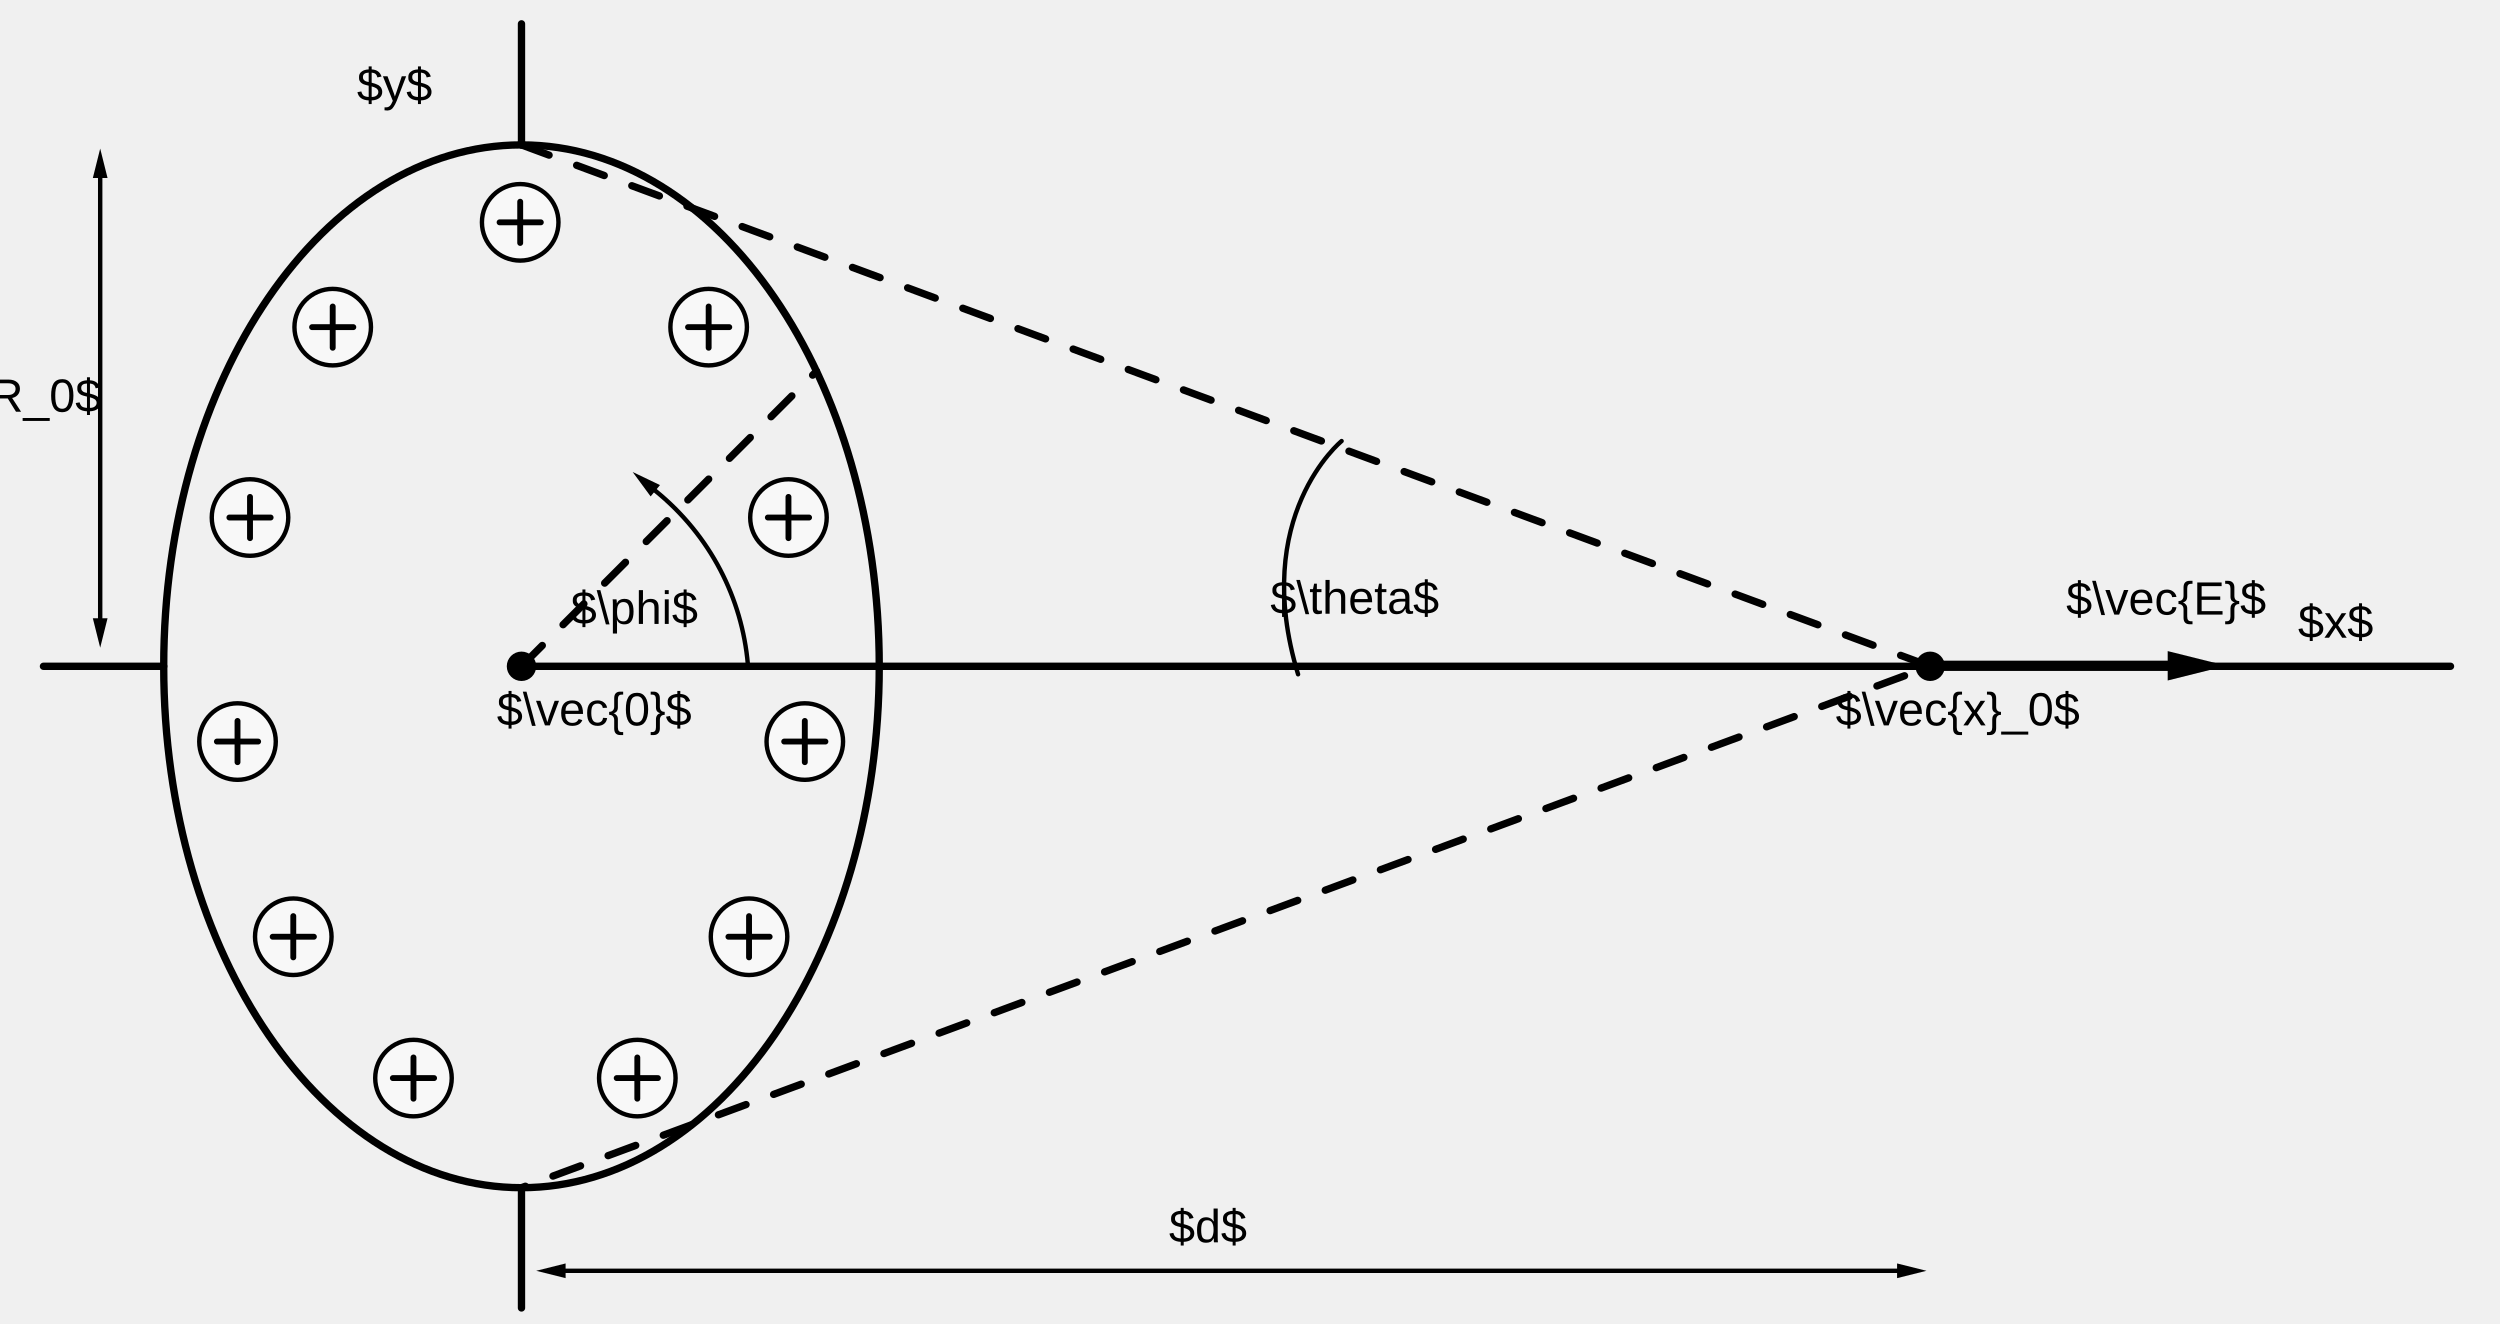
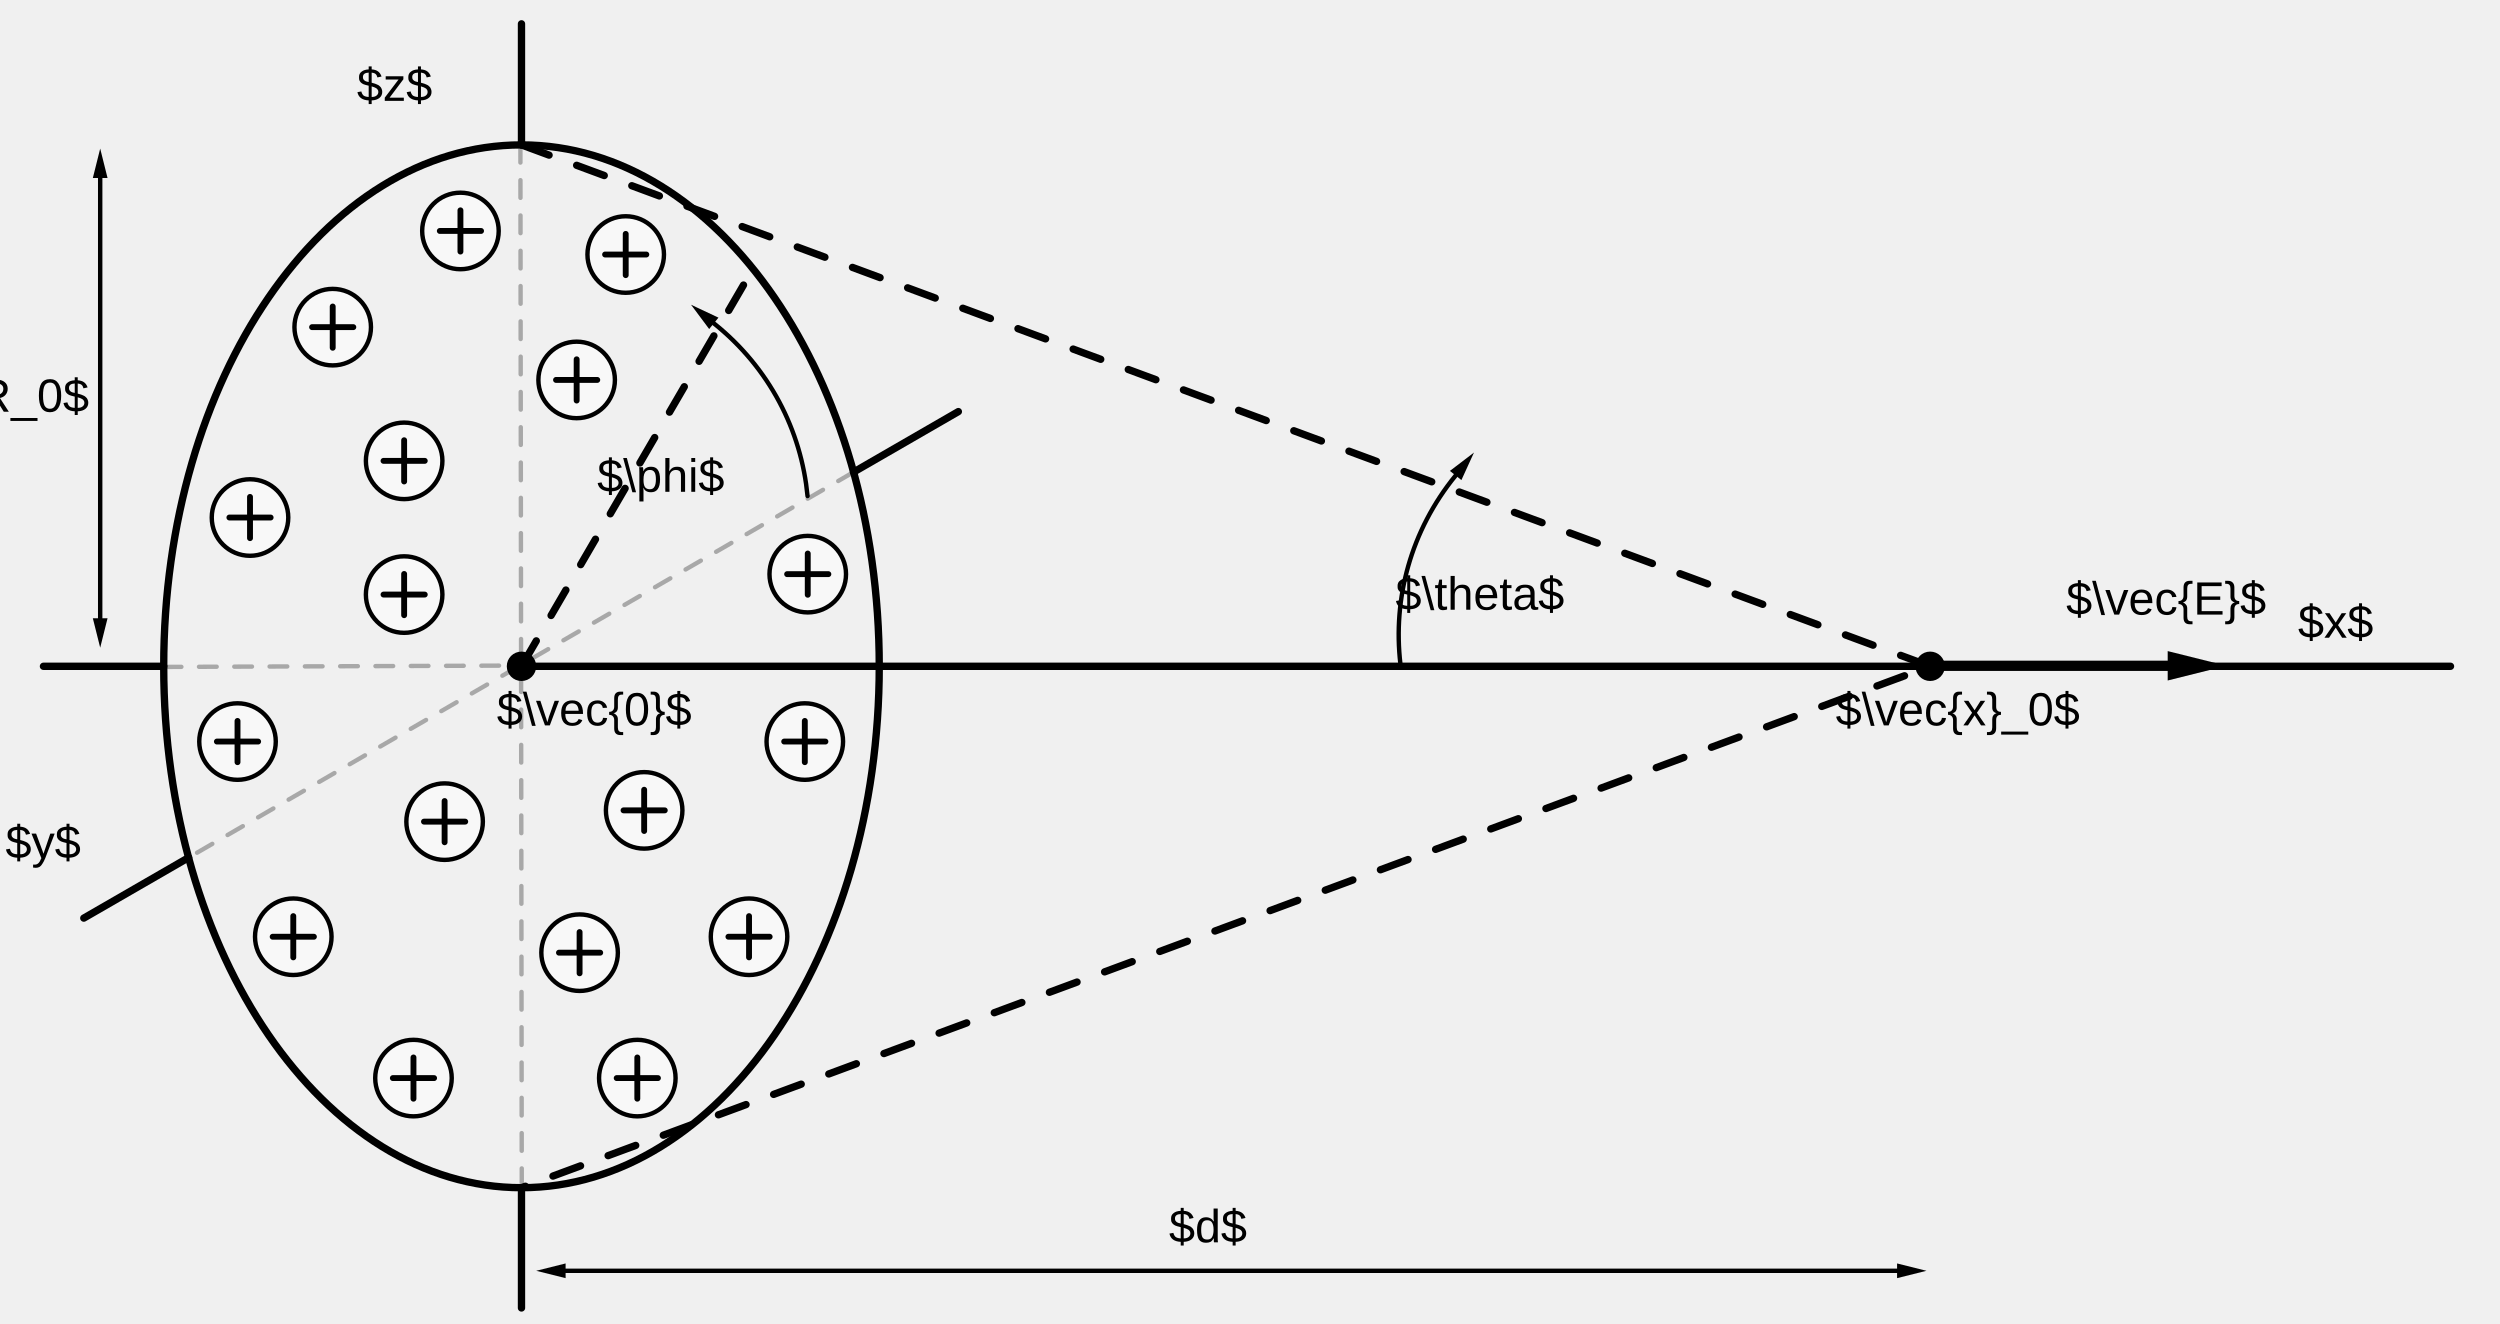
<svg xmlns="http://www.w3.org/2000/svg" width="170mm" height="90mm" viewBox="0 0 170 90" version="1.1" id="svg16750">
  <defs id="defs16747" />
  <g id="layer1">
    <path style="fill:none;stroke:#000000;stroke-width:0.5;stroke-linecap:round;stroke-linejoin:round" d="M 166.634,45.308 H 35.712" id="path519" />
    <circle style="fill:#000000;fill-opacity:1;stroke:#000000;stroke-width:0.5;stroke-linecap:round;stroke-linejoin:round" id="path536" cx="35.461" cy="45.308" r="0.75" />
    <text xml:space="preserve" style="font-size:3.175px;line-height:0px;font-family:'DIN Condensed';-inkscape-font-specification:'DIN Condensed, ';text-align:end;text-anchor:end;fill:#000000;fill-opacity:1;stroke:none;stroke-width:0.3;stroke-linecap:square;stroke-linejoin:miter;stroke-dasharray:none" x="33.519" y="6.86" id="text3383">
-       <tspan id="tspan3381" style="font-style:normal;font-variant:normal;font-weight:normal;font-stretch:normal;font-family:arial;-inkscape-font-specification:arial;stroke-width:0.3" x="33.519" y="6.86">$y$</tspan>
+       <tspan id="tspan3381" style="font-style:normal;font-variant:normal;font-weight:normal;font-stretch:normal;font-family:arial;-inkscape-font-specification:arial;stroke-width:0.3" x="33.519" y="6.86">$z$</tspan>
+     </text>
+     <text xml:space="preserve" style="font-size:3.175px;line-height:0px;font-family:'DIN Condensed';-inkscape-font-specification:'DIN Condensed, ';text-align:end;text-anchor:end;fill:#000000;fill-opacity:1;stroke:none;stroke-width:0.3;stroke-linecap:square;stroke-linejoin:miter;stroke-dasharray:none" x="9.622" y="58.353" id="text3383-39">
+       <tspan id="tspan3381-9" style="font-style:normal;font-variant:normal;font-weight:normal;font-stretch:normal;font-family:arial;-inkscape-font-specification:arial;stroke-width:0.3" x="9.622" y="58.353">$y$</tspan>
    </text>
    <text xml:space="preserve" style="font-size:3.175px;line-height:0px;font-family:'DIN Condensed';-inkscape-font-specification:'DIN Condensed, ';text-align:end;text-anchor:end;fill:#000000;fill-opacity:1;stroke:none;stroke-width:0.3;stroke-linecap:square;stroke-linejoin:miter;stroke-dasharray:none" x="165.51" y="43.366" id="text3383-3">
      <tspan id="tspan3381-5" style="font-style:normal;font-variant:normal;font-weight:normal;font-stretch:normal;font-family:arial;-inkscape-font-specification:arial;stroke-width:0.3" x="165.51" y="43.366">$x$</tspan>
    </text>
    <text xml:space="preserve" style="font-size:3.175px;line-height:0px;font-family:'DIN Condensed';-inkscape-font-specification:'DIN Condensed, ';text-align:end;text-anchor:end;fill:#000000;fill-opacity:1;stroke:none;stroke-width:0.3;stroke-linecap:square;stroke-linejoin:miter;stroke-dasharray:none" x="88.915" y="84.477" id="text3383-8">
      <tspan id="tspan3381-4" style="font-style:normal;font-variant:normal;font-weight:normal;font-stretch:normal;font-family:arial;-inkscape-font-specification:arial;stroke-width:0.3" x="88.915" y="84.477">$d$</tspan>
    </text>
-     <text xml:space="preserve" style="font-size:3.175px;line-height:0px;font-family:'DIN Condensed';-inkscape-font-specification:'DIN Condensed, ';text-align:end;text-anchor:end;fill:#000000;fill-opacity:1;stroke:none;stroke-width:0.3;stroke-linecap:square;stroke-linejoin:miter;stroke-dasharray:none" x="11.009" y="27.998" id="text3383-8-6">
-       <tspan id="tspan3381-4-6" style="font-style:normal;font-variant:normal;font-weight:normal;font-stretch:normal;font-family:arial;-inkscape-font-specification:arial;stroke-width:0.3" x="11.009" y="27.998">$R_0$</tspan>
+     <text xml:space="preserve" style="font-size:3.175px;line-height:0px;font-family:'DIN Condensed';-inkscape-font-specification:'DIN Condensed, ';text-align:end;text-anchor:end;fill:#000000;fill-opacity:1;stroke:none;stroke-width:0.3;stroke-linecap:square;stroke-linejoin:miter;stroke-dasharray:none" x="10.177" y="27.998" id="text3383-8-6">
+       <tspan id="tspan3381-4-6" style="font-style:normal;font-variant:normal;font-weight:normal;font-stretch:normal;font-family:arial;-inkscape-font-specification:arial;stroke-width:0.3" x="10.177" y="27.998">$R_0$</tspan>
    </text>
    <text xml:space="preserve" style="font-size:3.175px;line-height:0px;font-family:'DIN Condensed';-inkscape-font-specification:'DIN Condensed, ';text-align:end;text-anchor:end;fill:#000000;fill-opacity:1;stroke:none;stroke-width:0.3;stroke-linecap:square;stroke-linejoin:miter;stroke-dasharray:none" x="158.217" y="41.791" id="text3383-8-7">
      <tspan id="tspan3381-4-2" style="font-style:normal;font-variant:normal;font-weight:normal;font-stretch:normal;font-family:arial;-inkscape-font-specification:arial;stroke-width:0.3" x="158.217" y="41.791">$\vec{E}$</tspan>
    </text>
    <path style="fill:#000000;fill-opacity:1;stroke:#000000;stroke-width:0.3;stroke-linecap:round;stroke-linejoin:round;stroke-dasharray:none" d="m 38.461,86.414 h 90.541" id="path3522" />
    <path style="fill:#000000;fill-opacity:1;stroke:none;stroke-width:0.5;stroke-linecap:square;stroke-linejoin:miter;stroke-dasharray:none" d="m 38.461,85.914 -2,0.5 2,0.5 z" id="path3524" />
    <path style="fill:#000000;fill-opacity:1;stroke:none;stroke-width:0.5;stroke-linecap:square;stroke-linejoin:miter;stroke-dasharray:none" d="m 7.313,12.103 -0.5,-2 -0.5,2 z" id="path3524-7" />
    <path style="fill:#000000;fill-opacity:1;stroke:none;stroke-width:0.5;stroke-linecap:square;stroke-linejoin:miter;stroke-dasharray:none" d="m 129.001,85.914 2,0.5 -2,0.5 z" id="path3526" />
    <g id="g12777" transform="translate(0.9882544,10.43294)">
      <circle style="fill:#ffffff;fill-opacity:0.5;stroke:#000000;stroke-width:0.3;stroke-linecap:round;stroke-linejoin:round;stroke-miterlimit:4;stroke-dasharray:none;stroke-dashoffset:0;stroke-opacity:1;paint-order:normal" id="circle12771" cx="42.349" cy="62.877" r="2.602" />
      <path style="fill:none;stroke:#000000;stroke-width:0.4;stroke-linecap:round;stroke-linejoin:round;stroke-miterlimit:4;stroke-dasharray:none;stroke-opacity:1" d="m 40.947,62.877 h 2.804" id="path12773" />
      <path style="fill:none;stroke:#000000;stroke-width:0.4;stroke-linecap:round;stroke-linejoin:round;stroke-miterlimit:4;stroke-dasharray:none;stroke-opacity:1" d="m 42.349,61.475 v 2.804" id="path12775" />
    </g>
    <text xml:space="preserve" style="font-size:3.175px;line-height:0px;font-family:'DIN Condensed';-inkscape-font-specification:'DIN Condensed, ';text-align:end;text-anchor:end;fill:#000000;fill-opacity:1;stroke:none;stroke-width:0.3;stroke-linecap:square;stroke-linejoin:miter;stroke-dasharray:none" x="51.153" y="49.328" id="text12884">
      <tspan id="tspan12882" style="font-style:normal;font-variant:normal;font-weight:normal;font-stretch:normal;font-family:arial;-inkscape-font-specification:arial;stroke-width:0.3" x="51.153" y="49.328">$\vec{0}$</tspan>
    </text>
-     <text xml:space="preserve" style="font-size:3.175px;line-height:0px;font-family:'DIN Condensed';-inkscape-font-specification:'DIN Condensed, ';text-align:end;text-anchor:end;fill:#000000;fill-opacity:1;stroke:none;stroke-width:0.3;stroke-linecap:square;stroke-linejoin:miter;stroke-dasharray:none" x="51.584" y="42.426" id="text12884-5">
-       <tspan id="tspan12882-0" style="font-style:normal;font-variant:normal;font-weight:normal;font-stretch:normal;font-family:arial;-inkscape-font-specification:arial;stroke-width:0.3" x="51.584" y="42.426">$\phi$</tspan>
+     <text xml:space="preserve" style="font-size:3.175px;line-height:0px;font-family:'DIN Condensed';-inkscape-font-specification:'DIN Condensed, ';text-align:end;text-anchor:end;fill:#000000;fill-opacity:1;stroke:none;stroke-width:0.3;stroke-linecap:square;stroke-linejoin:miter;stroke-dasharray:none" x="53.386" y="33.442" id="text12884-5">
+       <tspan id="tspan12882-0" style="font-style:normal;font-variant:normal;font-weight:normal;font-stretch:normal;font-family:arial;-inkscape-font-specification:arial;stroke-width:0.3" x="53.386" y="33.442">$\phi$</tspan>
    </text>
    <ellipse style="fill:none;stroke:#000000;stroke-width:0.5;stroke-linecap:round;stroke-dasharray:none;stroke-opacity:1" id="path15378" cx="35.461" cy="45.308" rx="24.328" ry="35.455" />
    <path style="fill:none;stroke:#000000;stroke-width:0.5;stroke-linecap:round;stroke-dasharray:none;stroke-opacity:1" d="M 11.133,45.308 H 2.956" id="path15693" />
    <path style="fill:none;stroke:#000000;stroke-width:0.5;stroke-linecap:round;stroke-dasharray:none;stroke-opacity:1" d="m 35.461,80.764 v 8.177" id="path15693-0" />
    <path style="fill:none;stroke:#000000;stroke-width:0.5;stroke-linecap:round;stroke-dasharray:none;stroke-opacity:1" d="M 35.461,1.621 V 9.853" id="path15717" />
+     <path style="fill:none;stroke:#000000;stroke-width:0.5;stroke-linecap:round;stroke-dasharray:none;stroke-opacity:1" d="M 5.699,62.431 12.829,58.315" id="path15717-5" />
+     <path style="fill:none;stroke:#000000;stroke-width:0.5;stroke-linecap:round;stroke-dasharray:none;stroke-opacity:1" d="m 58.039,32.105 7.129,-4.116" id="path15717-5-4" />
    <g id="g15725" transform="translate(-14.23292,10.43294)">
      <circle style="fill:#ffffff;fill-opacity:0.5;stroke:#000000;stroke-width:0.3;stroke-linecap:round;stroke-linejoin:round;stroke-miterlimit:4;stroke-dasharray:none;stroke-dashoffset:0;stroke-opacity:1;paint-order:normal" id="circle15719" cx="42.349" cy="62.877" r="2.602" />
      <path style="fill:none;stroke:#000000;stroke-width:0.4;stroke-linecap:round;stroke-linejoin:round;stroke-miterlimit:4;stroke-dasharray:none;stroke-opacity:1" d="m 40.947,62.877 h 2.804" id="path15721" />
      <path style="fill:none;stroke:#000000;stroke-width:0.4;stroke-linecap:round;stroke-linejoin:round;stroke-miterlimit:4;stroke-dasharray:none;stroke-opacity:1" d="m 42.349,61.475 v 2.804" id="path15723" />
    </g>
    <g id="g15733" transform="translate(-22.40581,0.821615)">
      <circle style="fill:#ffffff;fill-opacity:0.5;stroke:#000000;stroke-width:0.3;stroke-linecap:round;stroke-linejoin:round;stroke-miterlimit:4;stroke-dasharray:none;stroke-dashoffset:0;stroke-opacity:1;paint-order:normal" id="circle15727" cx="42.349" cy="62.877" r="2.602" />
      <path style="fill:none;stroke:#000000;stroke-width:0.4;stroke-linecap:round;stroke-linejoin:round;stroke-miterlimit:4;stroke-dasharray:none;stroke-opacity:1" d="m 40.947,62.877 h 2.804" id="path15729" />
      <path style="fill:none;stroke:#000000;stroke-width:0.4;stroke-linecap:round;stroke-linejoin:round;stroke-miterlimit:4;stroke-dasharray:none;stroke-opacity:1" d="m 42.349,61.475 v 2.804" id="path15731" />
    </g>
    <g id="g15741" transform="translate(8.585807,0.821615)">
      <circle style="fill:#ffffff;fill-opacity:0.5;stroke:#000000;stroke-width:0.3;stroke-linecap:round;stroke-linejoin:round;stroke-miterlimit:4;stroke-dasharray:none;stroke-dashoffset:0;stroke-opacity:1;paint-order:normal" id="circle15735" cx="42.349" cy="62.877" r="2.602" />
      <path style="fill:none;stroke:#000000;stroke-width:0.4;stroke-linecap:round;stroke-linejoin:round;stroke-miterlimit:4;stroke-dasharray:none;stroke-opacity:1" d="m 40.947,62.877 h 2.804" id="path15737" />
      <path style="fill:none;stroke:#000000;stroke-width:0.4;stroke-linecap:round;stroke-linejoin:round;stroke-miterlimit:4;stroke-dasharray:none;stroke-opacity:1" d="m 42.349,61.475 v 2.804" id="path15739" />
    </g>
    <g id="g15749" transform="translate(-26.19804,-12.45117)">
      <circle style="fill:#ffffff;fill-opacity:0.5;stroke:#000000;stroke-width:0.3;stroke-linecap:round;stroke-linejoin:round;stroke-miterlimit:4;stroke-dasharray:none;stroke-dashoffset:0;stroke-opacity:1;paint-order:normal" id="circle15743" cx="42.349" cy="62.877" r="2.602" />
      <path style="fill:none;stroke:#000000;stroke-width:0.4;stroke-linecap:round;stroke-linejoin:round;stroke-miterlimit:4;stroke-dasharray:none;stroke-opacity:1" d="m 40.947,62.877 h 2.804" id="path15745" />
      <path style="fill:none;stroke:#000000;stroke-width:0.4;stroke-linecap:round;stroke-linejoin:round;stroke-miterlimit:4;stroke-dasharray:none;stroke-opacity:1" d="m 42.349,61.475 v 2.804" id="path15747" />
    </g>
    <g id="g15757" transform="translate(12.37803,-12.45117)">
      <circle style="fill:#ffffff;fill-opacity:0.5;stroke:#000000;stroke-width:0.3;stroke-linecap:round;stroke-linejoin:round;stroke-miterlimit:4;stroke-dasharray:none;stroke-dashoffset:0;stroke-opacity:1;paint-order:normal" id="circle15751" cx="42.349" cy="62.877" r="2.602" />
      <path style="fill:none;stroke:#000000;stroke-width:0.4;stroke-linecap:round;stroke-linejoin:round;stroke-miterlimit:4;stroke-dasharray:none;stroke-opacity:1" d="m 40.947,62.877 h 2.804" id="path15753" />
      <path style="fill:none;stroke:#000000;stroke-width:0.4;stroke-linecap:round;stroke-linejoin:round;stroke-miterlimit:4;stroke-dasharray:none;stroke-opacity:1" d="m 42.349,61.475 v 2.804" id="path15755" />
    </g>
-     <g id="g15765" transform="translate(11.26652,-27.68544)">
+     <g id="g15765" transform="translate(-11.03923,-47.17214)">
      <circle style="fill:#ffffff;fill-opacity:0.5;stroke:#000000;stroke-width:0.3;stroke-linecap:round;stroke-linejoin:round;stroke-miterlimit:4;stroke-dasharray:none;stroke-dashoffset:0;stroke-opacity:1;paint-order:normal" id="circle15759" cx="42.349" cy="62.877" r="2.602" />
      <path style="fill:none;stroke:#000000;stroke-width:0.4;stroke-linecap:round;stroke-linejoin:round;stroke-miterlimit:4;stroke-dasharray:none;stroke-opacity:1" d="m 40.947,62.877 h 2.804" id="path15761" />
      <path style="fill:none;stroke:#000000;stroke-width:0.4;stroke-linecap:round;stroke-linejoin:round;stroke-miterlimit:4;stroke-dasharray:none;stroke-opacity:1" d="m 42.349,61.475 v 2.804" id="path15763" />
    </g>
    <g id="g15773" transform="translate(-25.34805,-27.68544)">
      <circle style="fill:#ffffff;fill-opacity:0.5;stroke:#000000;stroke-width:0.3;stroke-linecap:round;stroke-linejoin:round;stroke-miterlimit:4;stroke-dasharray:none;stroke-dashoffset:0;stroke-opacity:1;paint-order:normal" id="circle15767" cx="42.349" cy="62.877" r="2.602" />
      <path style="fill:none;stroke:#000000;stroke-width:0.4;stroke-linecap:round;stroke-linejoin:round;stroke-miterlimit:4;stroke-dasharray:none;stroke-opacity:1" d="m 40.947,62.877 h 2.804" id="path15769" />
      <path style="fill:none;stroke:#000000;stroke-width:0.4;stroke-linecap:round;stroke-linejoin:round;stroke-miterlimit:4;stroke-dasharray:none;stroke-opacity:1" d="m 42.349,61.475 v 2.804" id="path15771" />
    </g>
    <g id="g15781" transform="translate(-19.7251,-40.63131)">
      <circle style="fill:#ffffff;fill-opacity:0.5;stroke:#000000;stroke-width:0.3;stroke-linecap:round;stroke-linejoin:round;stroke-miterlimit:4;stroke-dasharray:none;stroke-dashoffset:0;stroke-opacity:1;paint-order:normal" id="circle15775" cx="42.349" cy="62.877" r="2.602" />
      <path style="fill:none;stroke:#000000;stroke-width:0.4;stroke-linecap:round;stroke-linejoin:round;stroke-miterlimit:4;stroke-dasharray:none;stroke-opacity:1" d="m 40.947,62.877 h 2.804" id="path15777" />
      <path style="fill:none;stroke:#000000;stroke-width:0.4;stroke-linecap:round;stroke-linejoin:round;stroke-miterlimit:4;stroke-dasharray:none;stroke-opacity:1" d="m 42.349,61.475 v 2.804" id="path15779" />
    </g>
-     <g id="g15789" transform="translate(5.839714,-40.63131)">
+     <g id="g15789" transform="translate(0.1993033,-45.56993)">
      <circle style="fill:#ffffff;fill-opacity:0.5;stroke:#000000;stroke-width:0.3;stroke-linecap:round;stroke-linejoin:round;stroke-miterlimit:4;stroke-dasharray:none;stroke-dashoffset:0;stroke-opacity:1;paint-order:normal" id="circle15783" cx="42.349" cy="62.877" r="2.602" />
      <path style="fill:none;stroke:#000000;stroke-width:0.4;stroke-linecap:round;stroke-linejoin:round;stroke-miterlimit:4;stroke-dasharray:none;stroke-opacity:1" d="m 40.947,62.877 h 2.804" id="path15785" />
      <path style="fill:none;stroke:#000000;stroke-width:0.4;stroke-linecap:round;stroke-linejoin:round;stroke-miterlimit:4;stroke-dasharray:none;stroke-opacity:1" d="m 42.349,61.475 v 2.804" id="path15787" />
-     </g>
-     <g id="g15797" transform="translate(-6.975385,-47.75807)">
-       <circle style="fill:#ffffff;fill-opacity:0.5;stroke:#000000;stroke-width:0.3;stroke-linecap:round;stroke-linejoin:round;stroke-miterlimit:4;stroke-dasharray:none;stroke-dashoffset:0;stroke-opacity:1;paint-order:normal" id="circle15791" cx="42.349" cy="62.877" r="2.602" />
-       <path style="fill:none;stroke:#000000;stroke-width:0.4;stroke-linecap:round;stroke-linejoin:round;stroke-miterlimit:4;stroke-dasharray:none;stroke-opacity:1" d="m 40.947,62.877 h 2.804" id="path15793" />
-       <path style="fill:none;stroke:#000000;stroke-width:0.4;stroke-linecap:round;stroke-linejoin:round;stroke-miterlimit:4;stroke-dasharray:none;stroke-opacity:1" d="m 42.349,61.475 v 2.804" id="path15795" />
    </g>
    <path style="fill:none;stroke:#000000;stroke-width:0.5;stroke-linecap:round;stroke-dasharray:2, 2;stroke-dashoffset:0;stroke-opacity:1" d="M 35.461,9.853 131.251,45.308 35.461,80.764" id="path15888" />
    <circle style="fill:#000000;fill-opacity:1;stroke:#000000;stroke-width:0.5;stroke-linecap:round;stroke-linejoin:round" id="circle15896" cx="131.251" cy="45.308" r="0.75" />
    <path style="fill:#000000;fill-opacity:1;stroke:none;stroke-width:0.5;stroke-linecap:square;stroke-linejoin:miter;stroke-dasharray:none" d="m 147.403,44.274 4,1 -4,1 z" id="path15904" />
    <path style="fill:#000000;fill-opacity:1;stroke:#000000;stroke-width:0.7;stroke-linecap:round;stroke-linejoin:miter;stroke-dasharray:none;stroke-opacity:1" d="M 147.403,45.274 H 132.058" id="path15906" />
-     <path style="fill:none;stroke:#000000;stroke-width:0.3;stroke-linecap:round;stroke-dasharray:none;stroke-dashoffset:0;stroke-opacity:1" d="m 91.229,29.992 c 0,0 -6.24,5.082 -2.96,15.861" id="path16019" />
-     <text xml:space="preserve" style="font-size:3.175px;line-height:0px;font-family:'DIN Condensed';-inkscape-font-specification:'DIN Condensed, ';text-align:end;text-anchor:end;fill:#000000;fill-opacity:1;stroke:none;stroke-width:0.3;stroke-linecap:square;stroke-linejoin:miter;stroke-dasharray:none" x="101.983" y="41.735" id="text16109">
-       <tspan id="tspan16107" style="font-style:normal;font-variant:normal;font-weight:normal;font-stretch:normal;font-family:arial;-inkscape-font-specification:arial;stroke-width:0.3" x="101.983" y="41.735">$\theta$</tspan>
+     <text xml:space="preserve" style="font-size:3.175px;line-height:0px;font-family:'DIN Condensed';-inkscape-font-specification:'DIN Condensed, ';text-align:end;text-anchor:end;fill:#000000;fill-opacity:1;stroke:none;stroke-width:0.3;stroke-linecap:square;stroke-linejoin:miter;stroke-dasharray:none" x="110.496" y="41.459" id="text16109">
+       <tspan id="tspan16107" style="font-style:normal;font-variant:normal;font-weight:normal;font-stretch:normal;font-family:arial;-inkscape-font-specification:arial;stroke-width:0.3" x="110.496" y="41.459">$\theta$</tspan>
    </text>
    <text xml:space="preserve" style="font-size:3.175px;line-height:0px;font-family:'DIN Condensed';-inkscape-font-specification:'DIN Condensed, ';text-align:end;text-anchor:end;fill:#000000;fill-opacity:1;stroke:none;stroke-width:0.3;stroke-linecap:square;stroke-linejoin:miter;stroke-dasharray:none" x="145.55" y="49.328" id="text16231">
      <tspan id="tspan16229" style="font-style:normal;font-variant:normal;font-weight:normal;font-stretch:normal;font-family:arial;-inkscape-font-specification:arial;stroke-width:0.3" x="145.55" y="49.328">$\vec{x}_0$</tspan>
    </text>
    <path style="fill:#000000;fill-opacity:1;stroke:none;stroke-width:0.5;stroke-linecap:square;stroke-linejoin:miter;stroke-dasharray:none" d="m 7.313,42.043 -0.5,2 -0.5,-2 z" id="path16340" />
    <path style="fill:none;stroke:#000000;stroke-width:0.3;stroke-linecap:round;stroke-dasharray:none;stroke-dashoffset:0;stroke-opacity:1" d="M 6.813,12.103 V 42.043" id="path16342" />
-     <g id="g17909" transform="rotate(-13.98373,48.52398,32.50004)">
+     <g id="g17909" transform="rotate(-14.37588,5.270143,11.04412)">
      <path style="fill:#000000;fill-opacity:1;stroke:none;stroke-width:0.5;stroke-linecap:square;stroke-linejoin:miter;stroke-dasharray:none" d="m 44.065,32.684 -0.784,-1.907 1.589,1.313 z" id="path3524-1" />
      <path style="fill:none;stroke:#000000;stroke-width:0.3;stroke-linecap:round" d="m 44.468,32.387 c 2.92,3.874 3.951,8.542 3.258,12.959" id="path17458" />
    </g>
-     <path style="fill:none;stroke:#000000;stroke-width:0.5;stroke-linecap:round;stroke-dasharray:2,2;stroke-dashoffset:0" d="M 35.461,45.308 55.521,25.248" id="path17540" />
+     <g id="g17909-6" transform="matrix(-0.9992568,-0.03854781,-0.03854781,0.9992568,144.6674,1.685531)">
+       <path style="fill:#000000;fill-opacity:1;stroke:none;stroke-width:0.5;stroke-linecap:square;stroke-linejoin:miter;stroke-dasharray:none" d="m 44.065,32.684 -0.784,-1.907 1.589,1.313 z" id="path3524-1-5" />
+       <path style="fill:none;stroke:#000000;stroke-width:0.3;stroke-linecap:round" d="m 44.468,32.387 c 2.92,3.874 3.951,8.542 3.258,12.959" id="path17458-5" />
+     </g>
+     <path style="fill:none;stroke:#000000;stroke-width:0.5;stroke-linecap:round;stroke-dasharray:2, 2;stroke-dashoffset:0" d="M 35.461,45.308 51.203,18.276" id="path17540" />
+     <path style="fill:none;stroke:#000000;stroke-width:0.3;stroke-linecap:round;stroke-dasharray:1.2,1.2;stroke-opacity:0.3;stroke-dashoffset:0" d="M 58.039,32.105 12.829,58.315" id="path705" />
+     <path style="fill:none;stroke:#000000;stroke-width:0.3;stroke-linecap:round;stroke-dasharray:1.2,1.2;stroke-opacity:0.3;stroke-dashoffset:0" d="m 35.387,9.853 0.093,70.903" id="path1616" />
+     <g id="g1636" transform="translate(12.57803,-23.83526)">
+       <circle style="fill:#ffffff;fill-opacity:0.5;stroke:#000000;stroke-width:0.3;stroke-linecap:round;stroke-linejoin:round;stroke-miterlimit:4;stroke-dasharray:none;stroke-dashoffset:0;stroke-opacity:1;paint-order:normal" id="circle1630" cx="42.349" cy="62.877" r="2.602" />
+       <path style="fill:none;stroke:#000000;stroke-width:0.4;stroke-linecap:round;stroke-linejoin:round;stroke-miterlimit:4;stroke-dasharray:none;stroke-opacity:1" d="m 40.947,62.877 h 2.804" id="path1632" />
+       <path style="fill:none;stroke:#000000;stroke-width:0.4;stroke-linecap:round;stroke-linejoin:round;stroke-miterlimit:4;stroke-dasharray:none;stroke-opacity:1" d="m 42.349,61.475 v 2.804" id="path1634" />
+     </g>
+     <path style="fill:none;stroke:#000000;stroke-width:0.3;stroke-linecap:round;stroke-dasharray:1.2,1.2;stroke-opacity:0.3;stroke-dashoffset:0" d="m 11.133,45.351 24.08,-0.093" id="path1638" />
+     <g id="g1742" transform="translate(-14.86744,-31.5388)">
+       <circle style="fill:#ffffff;fill-opacity:0.5;stroke:#000000;stroke-width:0.3;stroke-linecap:round;stroke-linejoin:round;stroke-miterlimit:4;stroke-dasharray:none;stroke-dashoffset:0;stroke-opacity:1;paint-order:normal" id="circle1736" cx="42.349" cy="62.877" r="2.602" />
+       <path style="fill:none;stroke:#000000;stroke-width:0.4;stroke-linecap:round;stroke-linejoin:round;stroke-miterlimit:4;stroke-dasharray:none;stroke-opacity:1" d="m 40.947,62.877 h 2.804" id="path1738" />
+       <path style="fill:none;stroke:#000000;stroke-width:0.4;stroke-linecap:round;stroke-linejoin:round;stroke-miterlimit:4;stroke-dasharray:none;stroke-opacity:1" d="m 42.349,61.475 v 2.804" id="path1740" />
+     </g>
+     <g id="g1750" transform="translate(-14.86744,-22.4463)">
+       <circle style="fill:#ffffff;fill-opacity:0.5;stroke:#000000;stroke-width:0.3;stroke-linecap:round;stroke-linejoin:round;stroke-miterlimit:4;stroke-dasharray:none;stroke-dashoffset:0;stroke-opacity:1;paint-order:normal" id="circle1744" cx="42.349" cy="62.877" r="2.602" />
+       <path style="fill:none;stroke:#000000;stroke-width:0.4;stroke-linecap:round;stroke-linejoin:round;stroke-miterlimit:4;stroke-dasharray:none;stroke-opacity:1" d="m 40.947,62.877 h 2.804" id="path1746" />
+       <path style="fill:none;stroke:#000000;stroke-width:0.4;stroke-linecap:round;stroke-linejoin:round;stroke-miterlimit:4;stroke-dasharray:none;stroke-opacity:1" d="m 42.349,61.475 v 2.804" id="path1748" />
+     </g>
+     <g id="g1758" transform="translate(-12.1158,-7.005628)">
+       <circle style="fill:#ffffff;fill-opacity:0.5;stroke:#000000;stroke-width:0.3;stroke-linecap:round;stroke-linejoin:round;stroke-miterlimit:4;stroke-dasharray:none;stroke-dashoffset:0;stroke-opacity:1;paint-order:normal" id="circle1752" cx="42.349" cy="62.877" r="2.602" />
+       <path style="fill:none;stroke:#000000;stroke-width:0.4;stroke-linecap:round;stroke-linejoin:round;stroke-miterlimit:4;stroke-dasharray:none;stroke-opacity:1" d="m 40.947,62.877 h 2.804" id="path1754" />
+       <path style="fill:none;stroke:#000000;stroke-width:0.4;stroke-linecap:round;stroke-linejoin:round;stroke-miterlimit:4;stroke-dasharray:none;stroke-opacity:1" d="m 42.349,61.475 v 2.804" id="path1756" />
+     </g>
+     <g id="g1766" transform="translate(-2.936815,1.90509)">
+       <circle style="fill:#ffffff;fill-opacity:0.5;stroke:#000000;stroke-width:0.3;stroke-linecap:round;stroke-linejoin:round;stroke-miterlimit:4;stroke-dasharray:none;stroke-dashoffset:0;stroke-opacity:1;paint-order:normal" id="circle1760" cx="42.349" cy="62.877" r="2.602" />
+       <path style="fill:none;stroke:#000000;stroke-width:0.4;stroke-linecap:round;stroke-linejoin:round;stroke-miterlimit:4;stroke-dasharray:none;stroke-opacity:1" d="m 40.947,62.877 h 2.804" id="path1762" />
+       <path style="fill:none;stroke:#000000;stroke-width:0.4;stroke-linecap:round;stroke-linejoin:round;stroke-miterlimit:4;stroke-dasharray:none;stroke-opacity:1" d="m 42.349,61.475 v 2.804" id="path1764" />
+     </g>
+     <g id="g1774" transform="translate(-3.136814,-37.04209)">
+       <circle style="fill:#ffffff;fill-opacity:0.5;stroke:#000000;stroke-width:0.3;stroke-linecap:round;stroke-linejoin:round;stroke-miterlimit:4;stroke-dasharray:none;stroke-dashoffset:0;stroke-opacity:1;paint-order:normal" id="circle1768" cx="42.349" cy="62.877" r="2.602" />
+       <path style="fill:none;stroke:#000000;stroke-width:0.4;stroke-linecap:round;stroke-linejoin:round;stroke-miterlimit:4;stroke-dasharray:none;stroke-opacity:1" d="m 40.947,62.877 h 2.804" id="path1770" />
+       <path style="fill:none;stroke:#000000;stroke-width:0.4;stroke-linecap:round;stroke-linejoin:round;stroke-miterlimit:4;stroke-dasharray:none;stroke-opacity:1" d="m 42.349,61.475 v 2.804" id="path1772" />
+     </g>
+     <g id="g1782" transform="translate(1.453783,-7.772188)">
+       <circle style="fill:#ffffff;fill-opacity:0.5;stroke:#000000;stroke-width:0.3;stroke-linecap:round;stroke-linejoin:round;stroke-miterlimit:4;stroke-dasharray:none;stroke-dashoffset:0;stroke-opacity:1;paint-order:normal" id="circle1776" cx="42.349" cy="62.877" r="2.602" />
+       <path style="fill:none;stroke:#000000;stroke-width:0.4;stroke-linecap:round;stroke-linejoin:round;stroke-miterlimit:4;stroke-dasharray:none;stroke-opacity:1" d="m 40.947,62.877 h 2.804" id="path1778" />
+       <path style="fill:none;stroke:#000000;stroke-width:0.4;stroke-linecap:round;stroke-linejoin:round;stroke-miterlimit:4;stroke-dasharray:none;stroke-opacity:1" d="m 42.349,61.475 v 2.804" id="path1780" />
+     </g>
  </g>
</svg>
